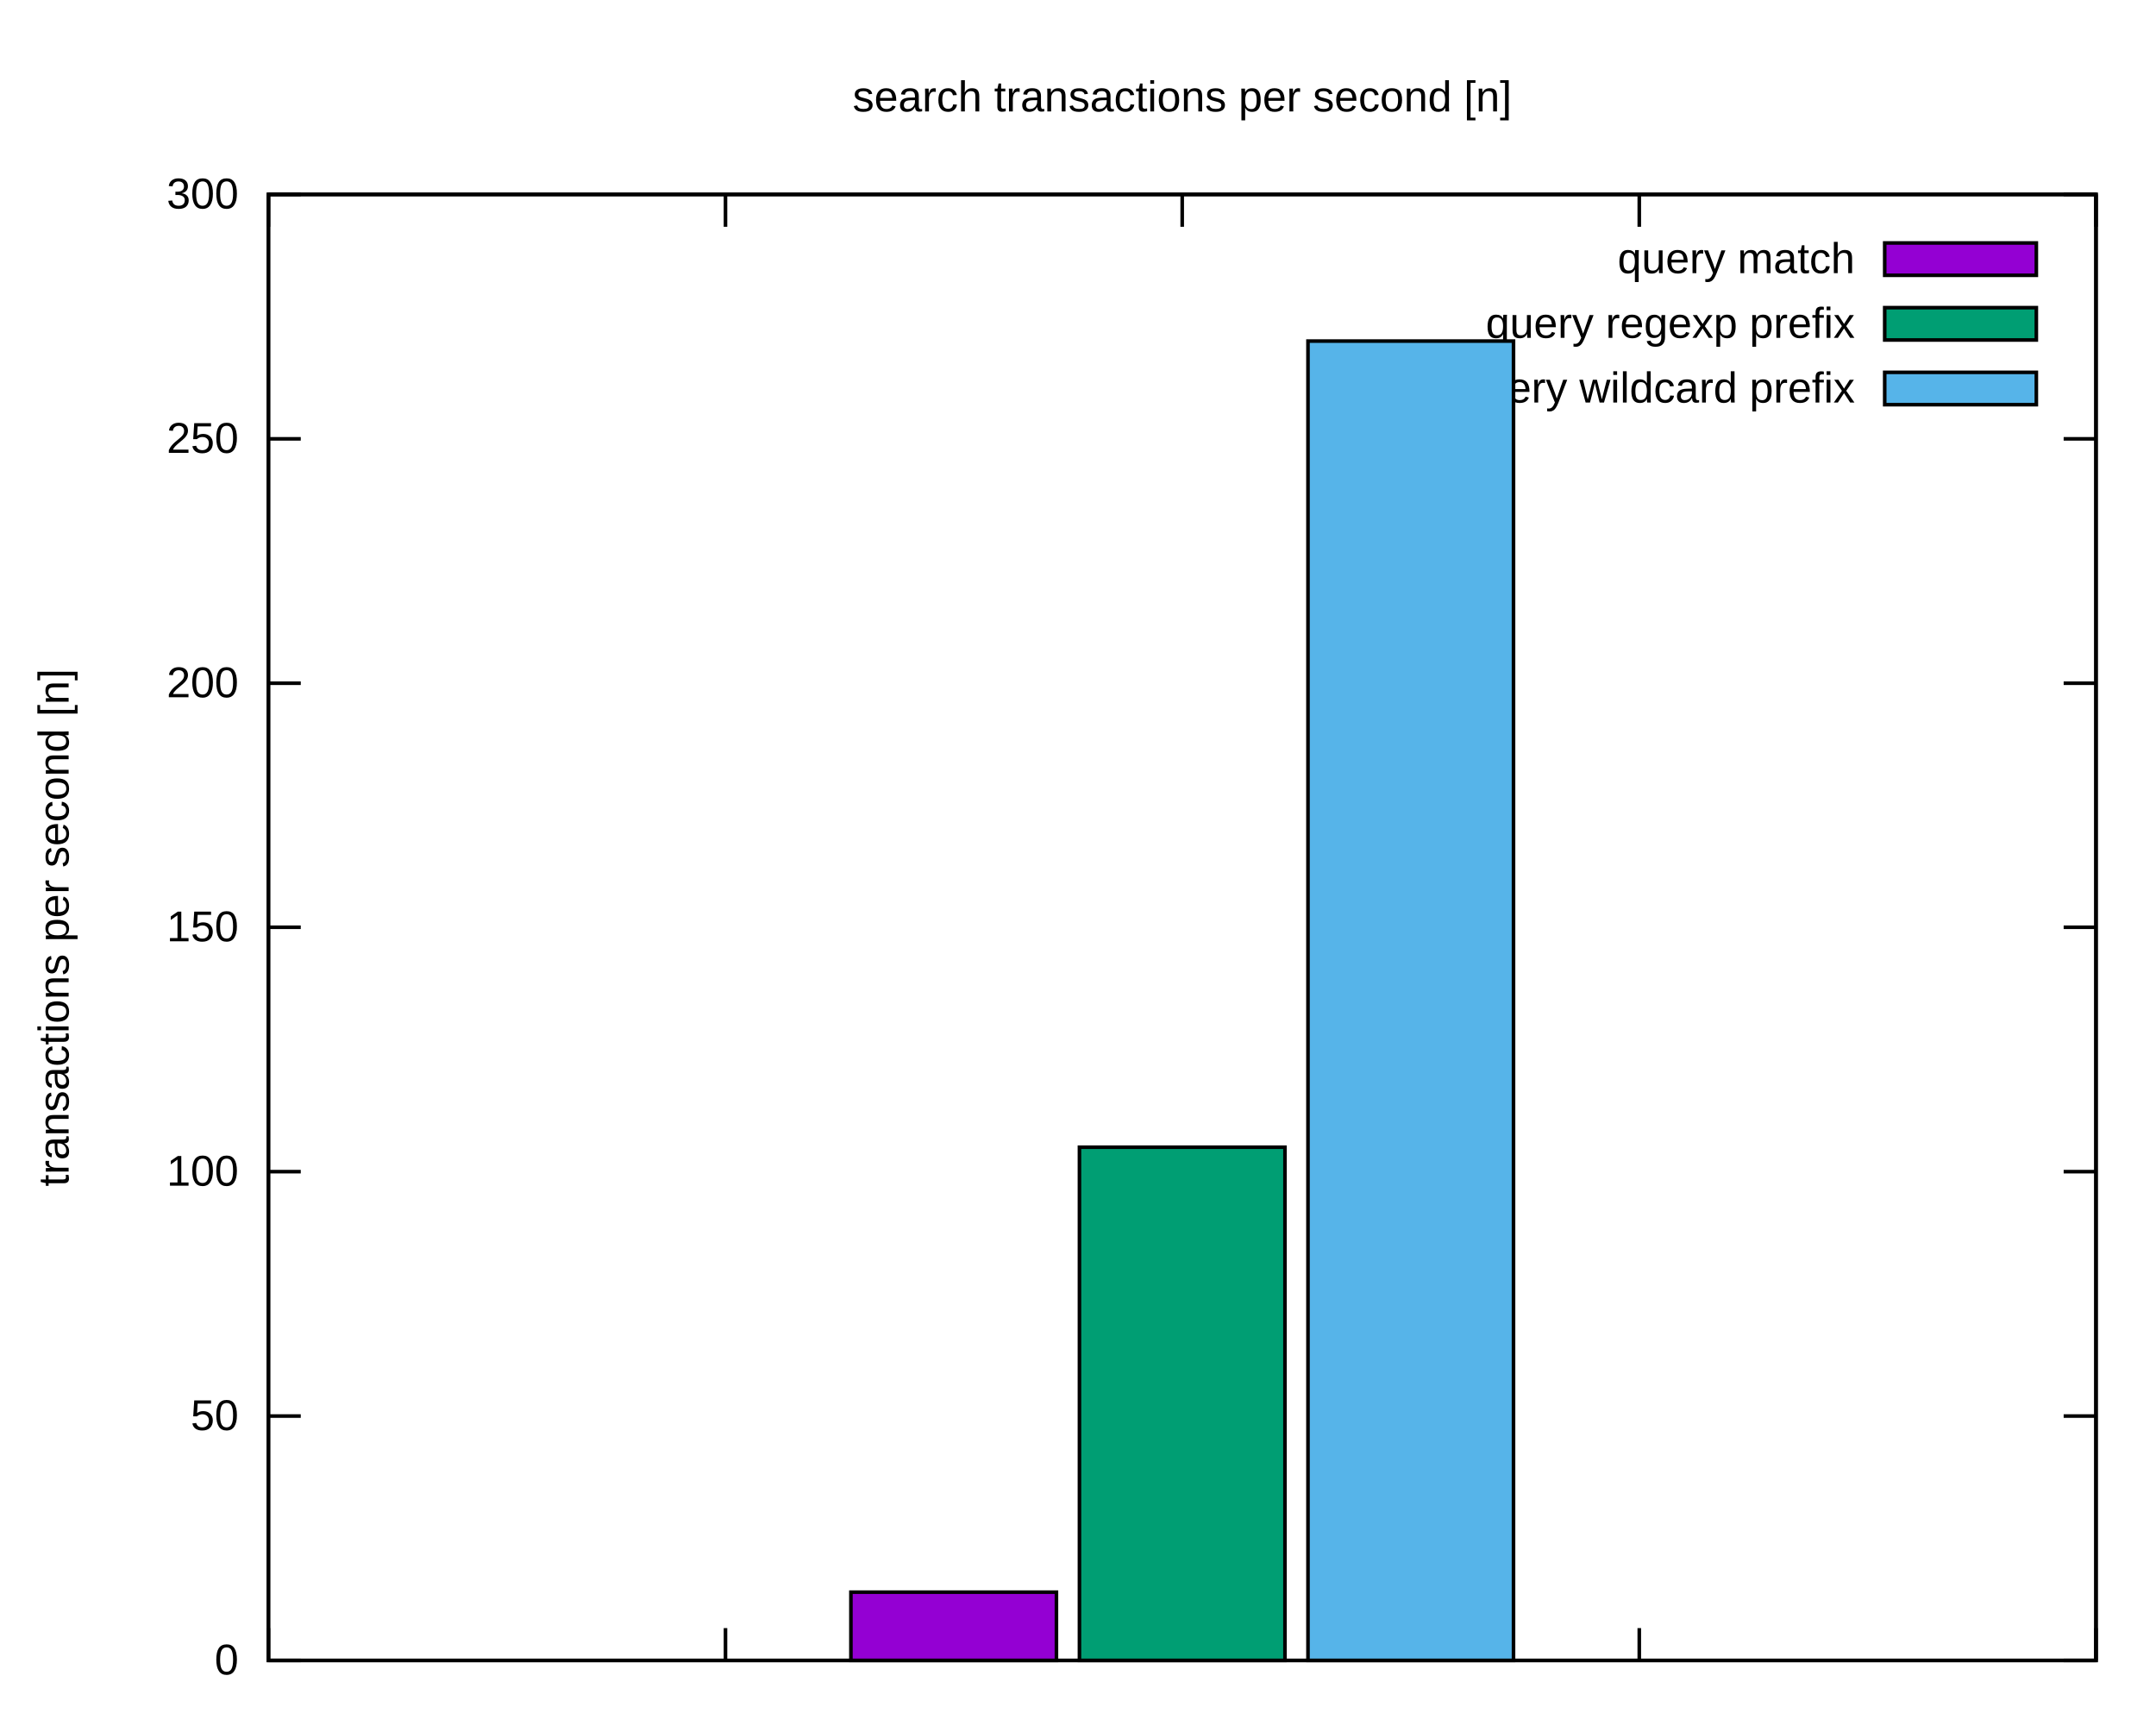
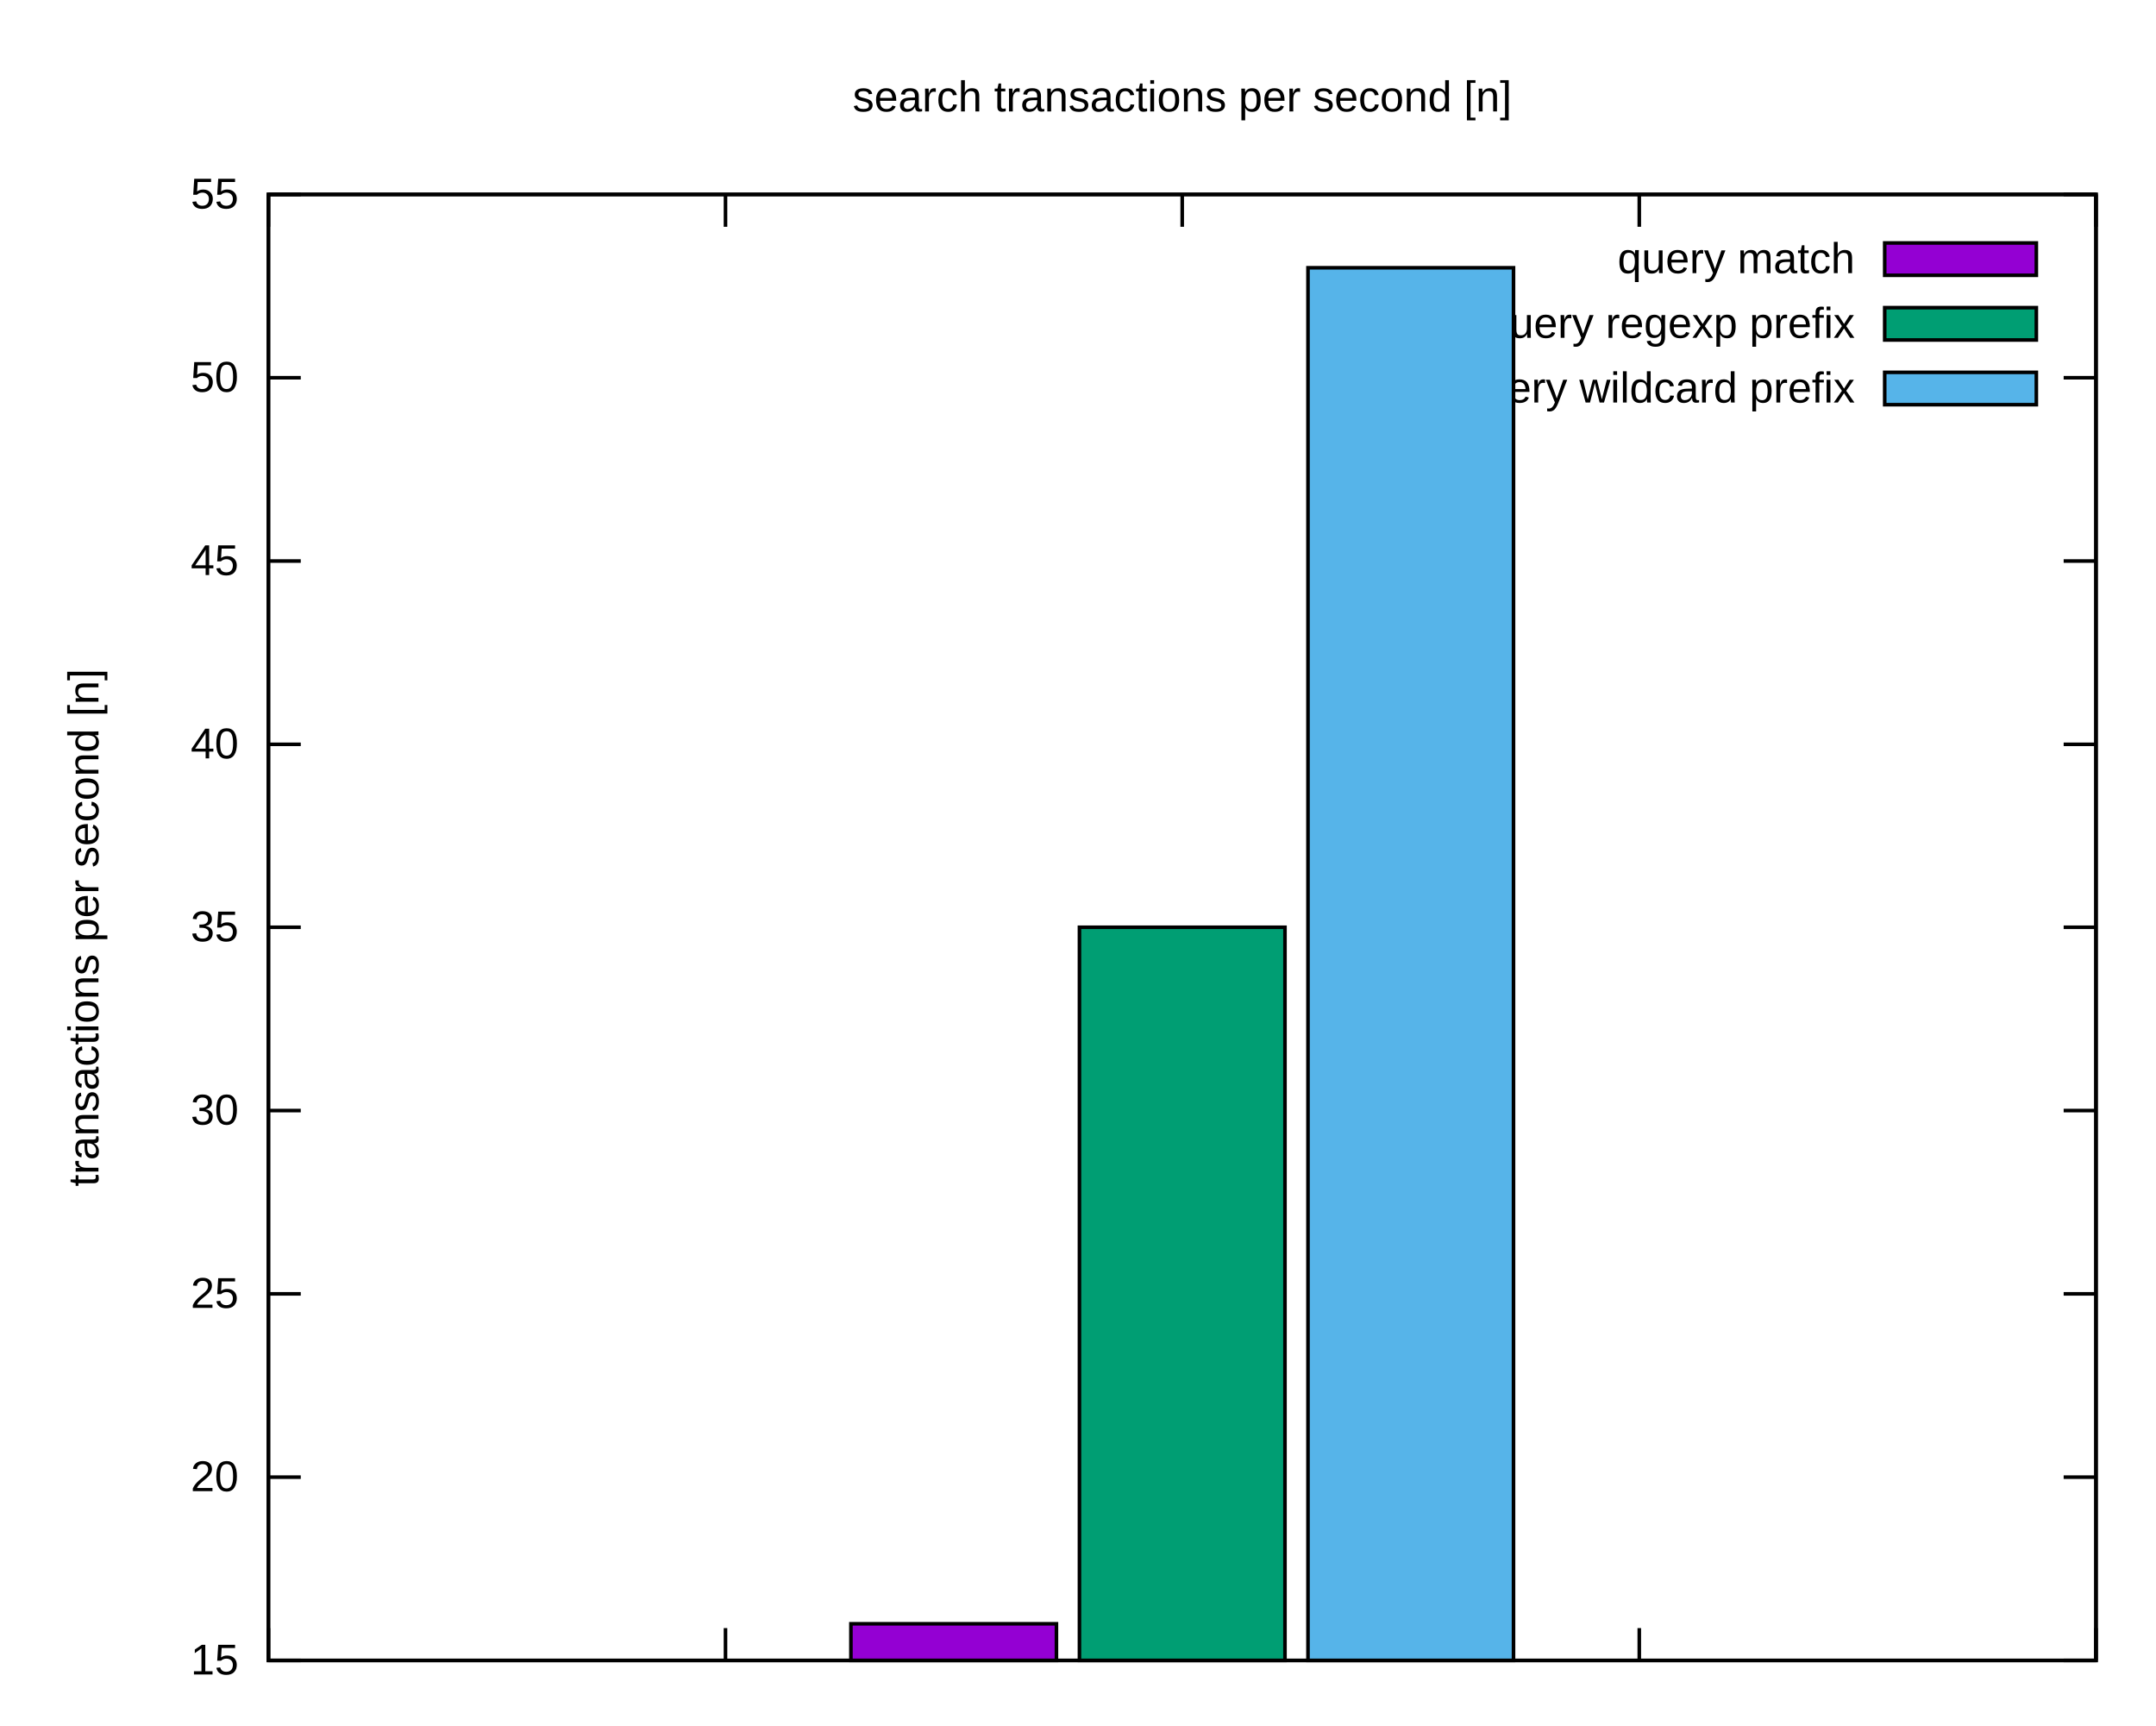
<svg xmlns="http://www.w3.org/2000/svg" xmlns:xlink="http://www.w3.org/1999/xlink" width="600" height="480" viewBox="0 0 600 480">
  <g id="gnuplot_canvas">
    <rect x="0" y="0" width="600" height="480" fill="none" />
    <defs>
      <circle id="gpDot" r="0.5" stroke-width="0.5" />
      <path id="gpPt0" stroke-width="0.222" stroke="currentColor" d="M-1,0 h2 M0,-1 v2" />
      <path id="gpPt1" stroke-width="0.222" stroke="currentColor" d="M-1,-1 L1,1 M1,-1 L-1,1" />
      <path id="gpPt2" stroke-width="0.222" stroke="currentColor" d="M-1,0 L1,0 M0,-1 L0,1 M-1,-1 L1,1 M-1,1 L1,-1" />
      <rect id="gpPt3" stroke-width="0.222" stroke="currentColor" x="-1" y="-1" width="2" height="2" />
      <rect id="gpPt4" stroke-width="0.222" stroke="currentColor" fill="currentColor" x="-1" y="-1" width="2" height="2" />
      <circle id="gpPt5" stroke-width="0.222" stroke="currentColor" cx="0" cy="0" r="1" />
      <use xlink:href="#gpPt5" id="gpPt6" fill="currentColor" stroke="none" />
      <path id="gpPt7" stroke-width="0.222" stroke="currentColor" d="M0,-1.33 L-1.33,0.67 L1.33,0.67 z" />
      <use xlink:href="#gpPt7" id="gpPt8" fill="currentColor" stroke="none" />
      <use xlink:href="#gpPt7" id="gpPt9" stroke="currentColor" transform="rotate(180)" />
      <use xlink:href="#gpPt9" id="gpPt10" fill="currentColor" stroke="none" />
      <use xlink:href="#gpPt3" id="gpPt11" stroke="currentColor" transform="rotate(45)" />
      <use xlink:href="#gpPt11" id="gpPt12" fill="currentColor" stroke="none" />
      <path id="gpPt13" stroke-width="0.222" stroke="currentColor" d="M0,1.330 L1.265,0.411 L0.782,-1.067 L-0.782,-1.076 L-1.265,0.411 z" />
      <use xlink:href="#gpPt13" id="gpPt14" fill="currentColor" stroke="none" />
      <filter id="textbox" filterUnits="objectBoundingBox" x="0" y="0" height="1" width="1">
        <feFlood flood-color="white" flood-opacity="1" result="bgnd" />
        <feComposite in="SourceGraphic" in2="bgnd" operator="atop" />
      </filter>
      <filter id="greybox" filterUnits="objectBoundingBox" x="0" y="0" height="1" width="1">
        <feFlood flood-color="lightgrey" flood-opacity="1" result="grey" />
        <feComposite in="SourceGraphic" in2="grey" operator="atop" />
      </filter>
    </defs>
    <g fill="none" color="white" stroke="currentColor" stroke-width="1.00" stroke-linecap="butt" stroke-linejoin="miter">
</g>
    <g fill="none" color="black" stroke="currentColor" stroke-width="1.00" stroke-linecap="butt" stroke-linejoin="miter">
      <path stroke="black" d="M74.7,462.0 L83.7,462.0 M583.3,462.0 L574.3,462.0  " />
      <g transform="translate(66.4,465.9)" stroke="none" fill="black" font-family="Arial" font-size="12.00" text-anchor="end">
        <text>
-           <tspan font-family="Arial"> 0</tspan>
-         </text>
-       </g>
-     </g>
-     <g fill="none" color="black" stroke="currentColor" stroke-width="1.00" stroke-linecap="butt" stroke-linejoin="miter">
-       <path stroke="black" d="M74.7,394.0 L83.7,394.0 M583.3,394.0 L574.3,394.0  " />
-       <g transform="translate(66.4,397.9)" stroke="none" fill="black" font-family="Arial" font-size="12.00" text-anchor="end">
-         <text>
-           <tspan font-family="Arial"> 50</tspan>
-         </text>
-       </g>
-     </g>
-     <g fill="none" color="black" stroke="currentColor" stroke-width="1.00" stroke-linecap="butt" stroke-linejoin="miter">
-       <path stroke="black" d="M74.7,326.0 L83.7,326.0 M583.3,326.0 L574.3,326.0  " />
-       <g transform="translate(66.4,329.9)" stroke="none" fill="black" font-family="Arial" font-size="12.00" text-anchor="end">
-         <text>
-           <tspan font-family="Arial"> 100</tspan>
+           <tspan font-family="Arial"> 15</tspan>
+         </text>
+       </g>
+     </g>
+     <g fill="none" color="black" stroke="currentColor" stroke-width="1.00" stroke-linecap="butt" stroke-linejoin="miter">
+       <path stroke="black" d="M74.7,411.0 L83.7,411.0 M583.3,411.0 L574.3,411.0  " />
+       <g transform="translate(66.4,414.9)" stroke="none" fill="black" font-family="Arial" font-size="12.00" text-anchor="end">
+         <text>
+           <tspan font-family="Arial"> 20</tspan>
+         </text>
+       </g>
+     </g>
+     <g fill="none" color="black" stroke="currentColor" stroke-width="1.00" stroke-linecap="butt" stroke-linejoin="miter">
+       <path stroke="black" d="M74.7,360.0 L83.7,360.0 M583.3,360.0 L574.3,360.0  " />
+       <g transform="translate(66.4,363.9)" stroke="none" fill="black" font-family="Arial" font-size="12.00" text-anchor="end">
+         <text>
+           <tspan font-family="Arial"> 25</tspan>
+         </text>
+       </g>
+     </g>
+     <g fill="none" color="black" stroke="currentColor" stroke-width="1.00" stroke-linecap="butt" stroke-linejoin="miter">
+       <path stroke="black" d="M74.7,309.0 L83.7,309.0 M583.3,309.0 L574.3,309.0  " />
+       <g transform="translate(66.4,312.9)" stroke="none" fill="black" font-family="Arial" font-size="12.00" text-anchor="end">
+         <text>
+           <tspan font-family="Arial"> 30</tspan>
        </text>
      </g>
    </g>
    <g fill="none" color="black" stroke="currentColor" stroke-width="1.00" stroke-linecap="butt" stroke-linejoin="miter">
      <path stroke="black" d="M74.7,258.0 L83.7,258.0 M583.3,258.0 L574.3,258.0  " />
      <g transform="translate(66.4,261.9)" stroke="none" fill="black" font-family="Arial" font-size="12.00" text-anchor="end">
        <text>
-           <tspan font-family="Arial"> 150</tspan>
-         </text>
-       </g>
-     </g>
-     <g fill="none" color="black" stroke="currentColor" stroke-width="1.00" stroke-linecap="butt" stroke-linejoin="miter">
-       <path stroke="black" d="M74.7,190.1 L83.7,190.1 M583.3,190.1 L574.3,190.1  " />
-       <g transform="translate(66.4,194.0)" stroke="none" fill="black" font-family="Arial" font-size="12.00" text-anchor="end">
-         <text>
-           <tspan font-family="Arial"> 200</tspan>
-         </text>
-       </g>
-     </g>
-     <g fill="none" color="black" stroke="currentColor" stroke-width="1.00" stroke-linecap="butt" stroke-linejoin="miter">
-       <path stroke="black" d="M74.7,122.1 L83.7,122.1 M583.3,122.1 L574.3,122.1  " />
-       <g transform="translate(66.4,126.0)" stroke="none" fill="black" font-family="Arial" font-size="12.00" text-anchor="end">
-         <text>
-           <tspan font-family="Arial"> 250</tspan>
+           <tspan font-family="Arial"> 35</tspan>
+         </text>
+       </g>
+     </g>
+     <g fill="none" color="black" stroke="currentColor" stroke-width="1.00" stroke-linecap="butt" stroke-linejoin="miter">
+       <path stroke="black" d="M74.7,207.1 L83.7,207.1 M583.3,207.1 L574.3,207.1  " />
+       <g transform="translate(66.4,211.0)" stroke="none" fill="black" font-family="Arial" font-size="12.00" text-anchor="end">
+         <text>
+           <tspan font-family="Arial"> 40</tspan>
+         </text>
+       </g>
+     </g>
+     <g fill="none" color="black" stroke="currentColor" stroke-width="1.00" stroke-linecap="butt" stroke-linejoin="miter">
+       <path stroke="black" d="M74.7,156.1 L83.7,156.1 M583.3,156.1 L574.3,156.1  " />
+       <g transform="translate(66.4,160.0)" stroke="none" fill="black" font-family="Arial" font-size="12.00" text-anchor="end">
+         <text>
+           <tspan font-family="Arial"> 45</tspan>
+         </text>
+       </g>
+     </g>
+     <g fill="none" color="black" stroke="currentColor" stroke-width="1.00" stroke-linecap="butt" stroke-linejoin="miter">
+       <path stroke="black" d="M74.7,105.1 L83.7,105.1 M583.3,105.1 L574.3,105.1  " />
+       <g transform="translate(66.4,109.0)" stroke="none" fill="black" font-family="Arial" font-size="12.00" text-anchor="end">
+         <text>
+           <tspan font-family="Arial"> 50</tspan>
        </text>
      </g>
    </g>
    <g fill="none" color="black" stroke="currentColor" stroke-width="1.00" stroke-linecap="butt" stroke-linejoin="miter">
      <path stroke="black" d="M74.7,54.1 L83.7,54.1 M583.3,54.1 L574.3,54.1  " />
      <g transform="translate(66.4,58.0)" stroke="none" fill="black" font-family="Arial" font-size="12.00" text-anchor="end">
        <text>
-           <tspan font-family="Arial"> 300</tspan>
+           <tspan font-family="Arial"> 55</tspan>
        </text>
      </g>
    </g>
    <g fill="none" color="black" stroke="currentColor" stroke-width="1.00" stroke-linecap="butt" stroke-linejoin="miter">
      <path stroke="black" d="M74.7,462.0 L74.7,453.0 M74.7,54.1 L74.7,63.1  " />
    </g>
    <g fill="none" color="black" stroke="currentColor" stroke-width="1.00" stroke-linecap="butt" stroke-linejoin="miter">
      <path stroke="black" d="M201.9,462.0 L201.9,453.0 M201.9,54.1 L201.9,63.1  " />
    </g>
    <g fill="none" color="black" stroke="currentColor" stroke-width="1.00" stroke-linecap="butt" stroke-linejoin="miter">
      <path stroke="black" d="M329.0,462.0 L329.0,453.0 M329.0,54.1 L329.0,63.1  " />
    </g>
    <g fill="none" color="black" stroke="currentColor" stroke-width="1.00" stroke-linecap="butt" stroke-linejoin="miter">
      <path stroke="black" d="M456.2,462.0 L456.2,453.0 M456.2,54.1 L456.2,63.1  " />
    </g>
    <g fill="none" color="black" stroke="currentColor" stroke-width="1.00" stroke-linecap="butt" stroke-linejoin="miter">
      <path stroke="black" d="M583.3,462.0 L583.3,453.0 M583.3,54.1 L583.3,63.1  " />
    </g>
    <g fill="none" color="black" stroke="currentColor" stroke-width="1.00" stroke-linecap="butt" stroke-linejoin="miter">
</g>
    <g fill="none" color="black" stroke="currentColor" stroke-width="1.00" stroke-linecap="butt" stroke-linejoin="miter">
      <path stroke="black" d="M74.7,54.1 L74.7,462.0 L583.3,462.0 L583.3,54.1 L74.7,54.1 Z  " />
    </g>
    <g fill="none" color="black" stroke="currentColor" stroke-width="1.00" stroke-linecap="butt" stroke-linejoin="miter">
-       <g transform="translate(19.1,258.1) rotate(270)" stroke="none" fill="black" font-family="Arial" font-size="12.00" text-anchor="middle">
+       <g transform="translate(27.4,258.1) rotate(270)" stroke="none" fill="black" font-family="Arial" font-size="12.00" text-anchor="middle">
        <text>
          <tspan font-family="Arial">transactions per second [n]</tspan>
        </text>
      </g>
    </g>
    <g fill="none" color="black" stroke="currentColor" stroke-width="1.00" stroke-linecap="butt" stroke-linejoin="miter">
      <g transform="translate(329.0,31.0)" stroke="none" fill="black" font-family="Arial" font-size="12.00" text-anchor="middle">
        <text>
          <tspan font-family="Arial">search transactions per second [n]</tspan>
        </text>
      </g>
    </g>
    <g id="gnuplot_plot_1">
      <g fill="none" color="black" stroke="currentColor" stroke-width="1.00" stroke-linecap="butt" stroke-linejoin="miter">
        <g transform="translate(516.2,76.0)" stroke="none" fill="black" font-family="Arial" font-size="12.00" text-anchor="end">
          <text>
            <tspan font-family="Arial">query match</tspan>
          </text>
        </g>
      </g>
      <g fill="none" color="black" stroke="currentColor" stroke-width="1.00" stroke-linecap="butt" stroke-linejoin="miter">
        <g stroke="none" shape-rendering="crispEdges">
          <polygon fill="rgb(148,   0, 211)" points="524.5,76.6 566.7,76.6 566.7,67.6 524.5,67.6 " />
        </g>
        <path stroke="black" d="M524.5,76.6 L566.7,76.6 L566.7,67.6 L524.5,67.6 L524.5,76.6 Z  " />
      </g>
      <g fill="none" color="black" stroke="currentColor" stroke-width="1.00" stroke-linecap="butt" stroke-linejoin="miter">
        <g stroke="none" shape-rendering="crispEdges">
-           <polygon fill="rgb(148,   0, 211)" points="236.8,462.0 294.1,462.0 294.1,442.9 236.8,442.9 " />
-         </g>
-         <path stroke="black" d="M236.8,462.0 L236.8,443.0 L294.0,443.0 L294.0,462.0 L236.8,462.0 Z  " />
+           <polygon fill="rgb(148,   0, 211)" points="236.8,462.0 294.1,462.0 294.1,451.7 236.8,451.7 " />
+         </g>
+         <path stroke="black" d="M236.8,462.0 L236.8,451.8 L294.0,451.8 L294.0,462.0 L236.8,462.0 Z  " />
      </g>
      <g fill="none" color="black" stroke="currentColor" stroke-width="1.00" stroke-linecap="butt" stroke-linejoin="miter">
</g>
    </g>
    <g id="gnuplot_plot_2">
      <g fill="none" color="black" stroke="currentColor" stroke-width="1.00" stroke-linecap="butt" stroke-linejoin="miter">
        <g transform="translate(516.2,94.0)" stroke="none" fill="black" font-family="Arial" font-size="12.00" text-anchor="end">
          <text>
            <tspan font-family="Arial">query regexp prefix</tspan>
          </text>
        </g>
      </g>
      <g fill="none" color="black" stroke="currentColor" stroke-width="1.00" stroke-linecap="butt" stroke-linejoin="miter">
        <g stroke="none" shape-rendering="crispEdges">
          <polygon fill="rgb(  0, 158, 115)" points="524.5,94.6 566.7,94.6 566.7,85.6 524.5,85.6 " />
        </g>
        <path stroke="black" d="M524.5,94.6 L566.7,94.6 L566.7,85.6 L524.5,85.6 L524.5,94.6 Z  " />
      </g>
      <g fill="none" color="black" stroke="currentColor" stroke-width="1.00" stroke-linecap="butt" stroke-linejoin="miter">
        <g stroke="none" shape-rendering="crispEdges">
-           <polygon fill="rgb(  0, 158, 115)" points="300.4,462.0 357.7,462.0 357.7,319.1 300.4,319.1 " />
-         </g>
-         <path stroke="black" d="M300.4,462.0 L300.4,319.2 L357.6,319.2 L357.6,462.0 L300.4,462.0 Z  " />
+           <polygon fill="rgb(  0, 158, 115)" points="300.4,462.0 357.7,462.0 357.7,257.9 300.4,257.9 " />
+         </g>
+         <path stroke="black" d="M300.4,462.0 L300.4,258.0 L357.6,258.0 L357.6,462.0 L300.4,462.0 Z  " />
      </g>
      <g fill="none" color="black" stroke="currentColor" stroke-width="1.00" stroke-linecap="butt" stroke-linejoin="miter">
</g>
    </g>
    <g id="gnuplot_plot_3">
      <g fill="none" color="black" stroke="currentColor" stroke-width="1.00" stroke-linecap="butt" stroke-linejoin="miter">
        <g transform="translate(516.2,112.0)" stroke="none" fill="black" font-family="Arial" font-size="12.00" text-anchor="end">
          <text>
            <tspan font-family="Arial">query wildcard prefix</tspan>
          </text>
        </g>
      </g>
      <g fill="none" color="black" stroke="currentColor" stroke-width="1.00" stroke-linecap="butt" stroke-linejoin="miter">
        <g stroke="none" shape-rendering="crispEdges">
          <polygon fill="rgb( 86, 180, 233)" points="524.5,112.6 566.7,112.6 566.7,103.6 524.5,103.6 " />
        </g>
        <path stroke="black" d="M524.5,112.6 L566.7,112.6 L566.7,103.6 L524.5,103.6 L524.5,112.6 Z  " />
      </g>
      <g fill="none" color="black" stroke="currentColor" stroke-width="1.00" stroke-linecap="butt" stroke-linejoin="miter">
        <g stroke="none" shape-rendering="crispEdges">
-           <polygon fill="rgb( 86, 180, 233)" points="364.0,462.0 421.3,462.0 421.3,94.8 364.0,94.8 " />
-         </g>
-         <path stroke="black" d="M364.0,462.0 L364.0,94.9 L421.2,94.9 L421.2,462.0 L364.0,462.0 Z  " />
+           <polygon fill="rgb( 86, 180, 233)" points="364.0,462.0 421.3,462.0 421.3,74.4 364.0,74.4 " />
+         </g>
+         <path stroke="black" d="M364.0,462.0 L364.0,74.5 L421.2,74.5 L421.2,462.0 L364.0,462.0 Z  " />
      </g>
      <g fill="none" color="black" stroke="currentColor" stroke-width="1.00" stroke-linecap="butt" stroke-linejoin="miter">
</g>
    </g>
    <g fill="none" color="white" stroke="rgb( 86, 180, 233)" stroke-width="2.00" stroke-linecap="butt" stroke-linejoin="miter">
</g>
    <g fill="none" color="black" stroke="currentColor" stroke-width="2.00" stroke-linecap="butt" stroke-linejoin="miter">
</g>
    <g fill="none" color="black" stroke="black" stroke-width="1.00" stroke-linecap="butt" stroke-linejoin="miter">
</g>
    <g fill="none" color="black" stroke="currentColor" stroke-width="1.00" stroke-linecap="butt" stroke-linejoin="miter">
      <path stroke="black" d="M74.7,54.1 L74.7,462.0 L583.3,462.0 L583.3,54.1 L74.7,54.1 Z  " />
    </g>
    <g fill="none" color="black" stroke="currentColor" stroke-width="1.00" stroke-linecap="butt" stroke-linejoin="miter">
</g>
  </g>
</svg>
